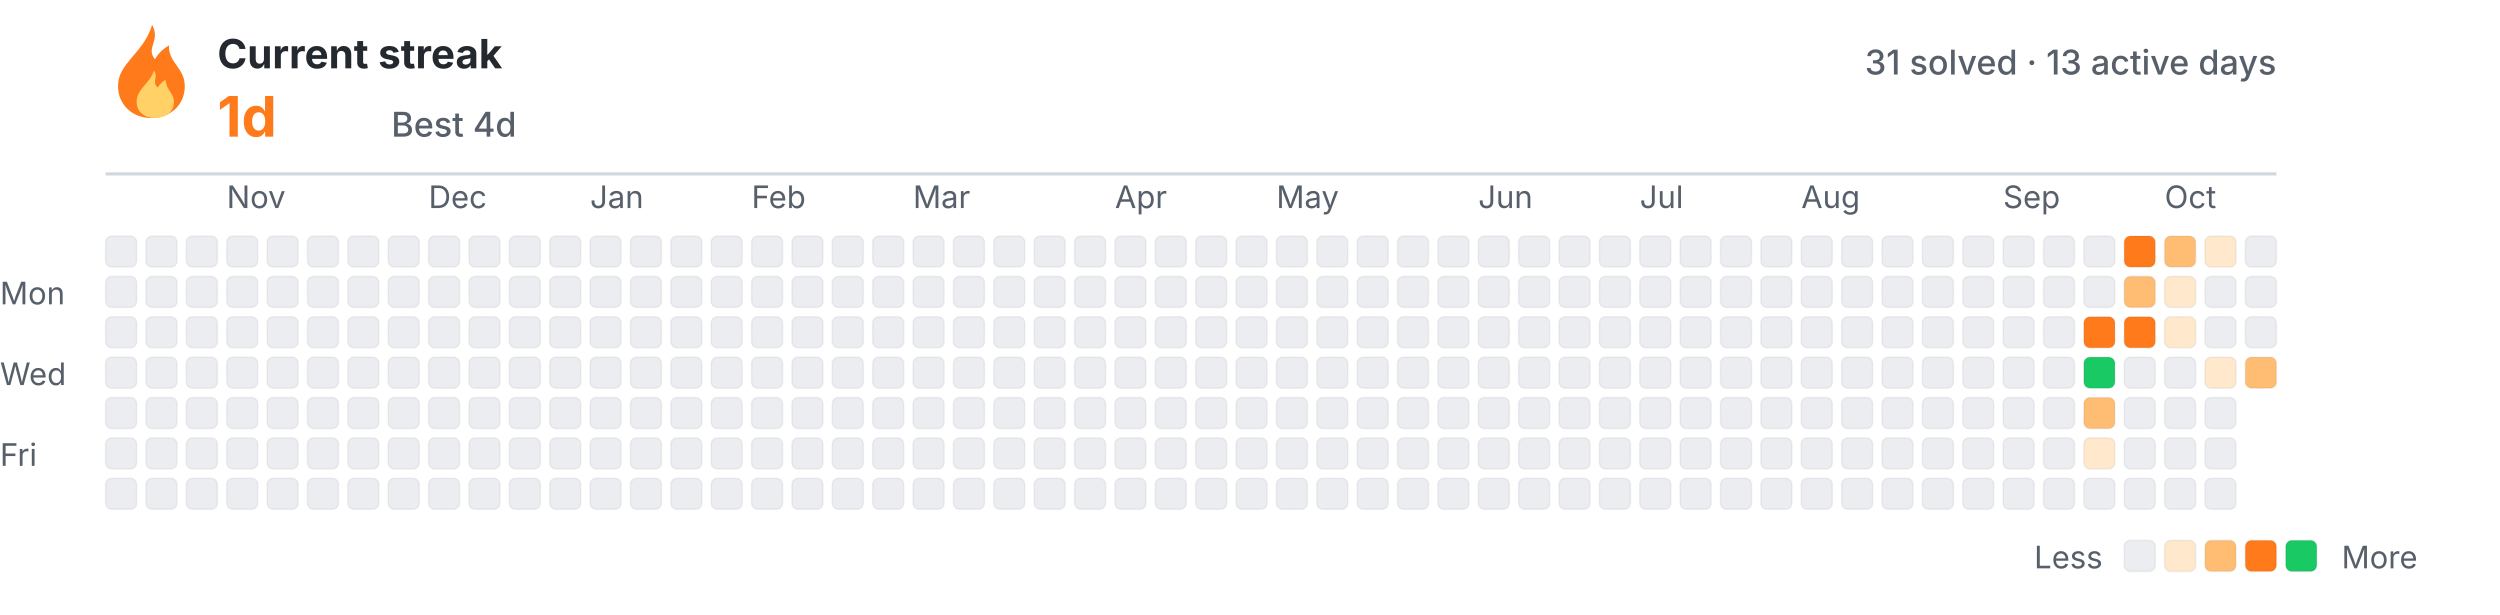
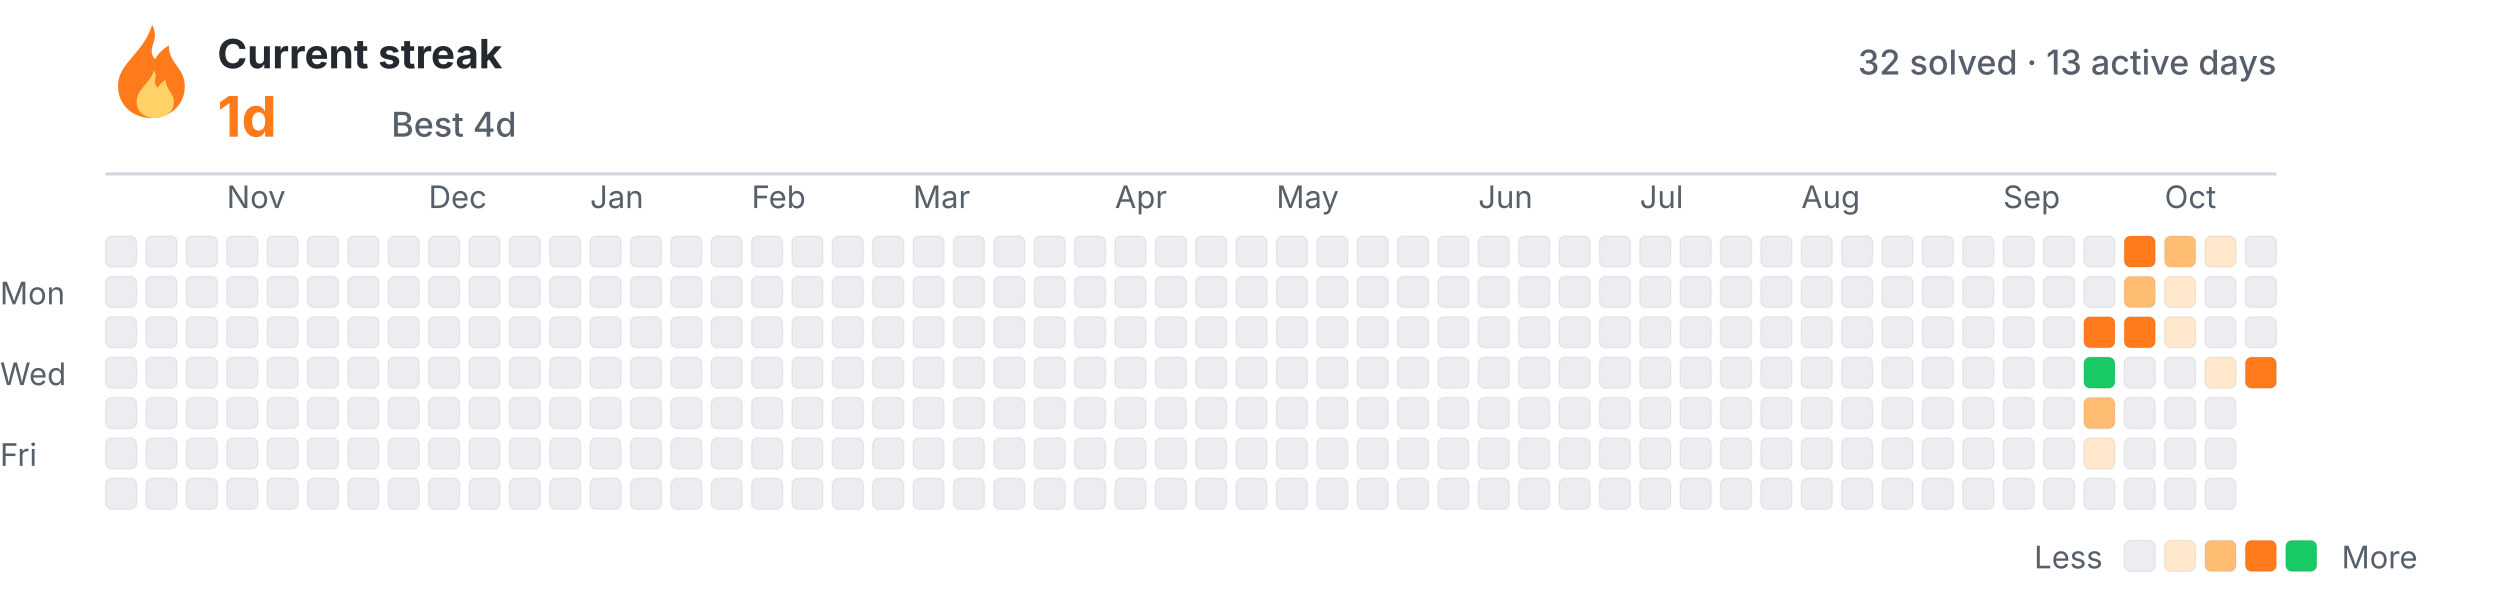
<svg xmlns="http://www.w3.org/2000/svg" width="805" height="198" viewBox="0 0 805 198" role="img" aria-labelledby="title desc">
  <style>
:root{color-scheme:light dark}
.label{font:10px -apple-system,BlinkMacSystemFont,"Segoe UI",sans-serif;fill:#57606a}
.metric{font:650 13px -apple-system,BlinkMacSystemFont,"Segoe UI",sans-serif;fill:#24292f}
.metric-strong{font:750 18px -apple-system,BlinkMacSystemFont,"Segoe UI",sans-serif;fill:#ff7a1a}
.metric-muted{font:550 11px -apple-system,BlinkMacSystemFont,"Segoe UI",sans-serif;fill:#57606a}
.flame{fill:#ff7a1a}
.spark{fill:#ffd166}
.rule{stroke:#d0d7de;stroke-width:1}
.cell{shape-rendering:geometricPrecision;stroke:rgba(27,31,36,.06);stroke-width:.5}
.level-0{fill:#ebedf0}.level-1{fill:#ffe8cc}.level-2{fill:#ffbd73}.level-3{fill:#ff7a1a}.level-4{fill:#18c964}
@media (prefers-color-scheme:dark){.label,.metric-muted{fill:#8b949e}.metric{fill:#f0f6fc}.rule{stroke:#30363d}.cell{stroke:rgba(240,246,252,.06)}.level-0{fill:#161b22}.level-1{fill:#3a2414}.level-2{fill:#7a3d12}.level-3{fill:#ff7a1a}.level-4{fill:#2fd46f}}
</style>
  <g transform="translate(34,8)">
    <path class="flame" d="M15 0c2.8 5.3-2.2 7.3.9 11.1 1.1-2 2.7-3.4 4.5-4.5-.2 5.8 5.1 7.1 5.1 13.2 0 6-4.7 10.2-10.8 10.2S4 25.7 4 19.7C4 12.2 12.1 9.4 15 0Z" />
    <path class="spark" d="M15.6 14.7c1.5 2.3-.9 3.6 1.2 5.5.6-1.1 1.5-1.9 2.5-2.5.3 3.5 2.7 4.2 2.7 7.1 0 3.4-2.8 5.2-6.1 5.2s-5.9-1.9-5.9-5.2c0-4.2 4.2-5.8 5.6-10.1Z" />
    <text x="36" y="14" class="metric">Current streak</text>
    <text x="36" y="36" class="metric-strong">1d</text>
    <text x="92" y="36" class="metric-muted">Best 4d</text>
  </g>
-   <text x="733" y="24" class="metric-muted" text-anchor="end">31 solved · 13 active days</text>
+   <text x="733" y="24" class="metric-muted" text-anchor="end">32 solved · 13 active days</text>
  <line x1="34" y1="56" x2="733" y2="56" class="rule" />
  <text x="73" y="67" class="label">Nov</text>
  <text x="138" y="67" class="label">Dec</text>
  <text x="190" y="67" class="label">Jan</text>
  <text x="242" y="67" class="label">Feb</text>
  <text x="294" y="67" class="label">Mar</text>
  <text x="359" y="67" class="label">Apr</text>
  <text x="411" y="67" class="label">May</text>
  <text x="476" y="67" class="label">Jun</text>
  <text x="528" y="67" class="label">Jul</text>
  <text x="580" y="67" class="label">Aug</text>
  <text x="645" y="67" class="label">Sep</text>
  <text x="697" y="67" class="label">Oct</text>
  <text x="0" y="98" class="label">Mon</text>
  <text x="0" y="124" class="label">Wed</text>
  <text x="0" y="150" class="label">Fri</text>
  <rect x="34" y="76" width="10" height="10" rx="2" class="cell level-0" />
  <rect x="34" y="89" width="10" height="10" rx="2" class="cell level-0" />
  <rect x="34" y="102" width="10" height="10" rx="2" class="cell level-0" />
  <rect x="34" y="115" width="10" height="10" rx="2" class="cell level-0" />
  <rect x="34" y="128" width="10" height="10" rx="2" class="cell level-0" />
  <rect x="34" y="141" width="10" height="10" rx="2" class="cell level-0" />
  <rect x="34" y="154" width="10" height="10" rx="2" class="cell level-0" />
  <rect x="47" y="76" width="10" height="10" rx="2" class="cell level-0" />
  <rect x="47" y="89" width="10" height="10" rx="2" class="cell level-0" />
  <rect x="47" y="102" width="10" height="10" rx="2" class="cell level-0" />
  <rect x="47" y="115" width="10" height="10" rx="2" class="cell level-0" />
  <rect x="47" y="128" width="10" height="10" rx="2" class="cell level-0" />
  <rect x="47" y="141" width="10" height="10" rx="2" class="cell level-0" />
  <rect x="47" y="154" width="10" height="10" rx="2" class="cell level-0" />
  <rect x="60" y="76" width="10" height="10" rx="2" class="cell level-0" />
  <rect x="60" y="89" width="10" height="10" rx="2" class="cell level-0" />
  <rect x="60" y="102" width="10" height="10" rx="2" class="cell level-0" />
  <rect x="60" y="115" width="10" height="10" rx="2" class="cell level-0" />
  <rect x="60" y="128" width="10" height="10" rx="2" class="cell level-0" />
  <rect x="60" y="141" width="10" height="10" rx="2" class="cell level-0" />
  <rect x="60" y="154" width="10" height="10" rx="2" class="cell level-0" />
  <rect x="73" y="76" width="10" height="10" rx="2" class="cell level-0" />
  <rect x="73" y="89" width="10" height="10" rx="2" class="cell level-0" />
  <rect x="73" y="102" width="10" height="10" rx="2" class="cell level-0" />
  <rect x="73" y="115" width="10" height="10" rx="2" class="cell level-0" />
  <rect x="73" y="128" width="10" height="10" rx="2" class="cell level-0" />
  <rect x="73" y="141" width="10" height="10" rx="2" class="cell level-0" />
  <rect x="73" y="154" width="10" height="10" rx="2" class="cell level-0" />
  <rect x="86" y="76" width="10" height="10" rx="2" class="cell level-0" />
  <rect x="86" y="89" width="10" height="10" rx="2" class="cell level-0" />
  <rect x="86" y="102" width="10" height="10" rx="2" class="cell level-0" />
  <rect x="86" y="115" width="10" height="10" rx="2" class="cell level-0" />
  <rect x="86" y="128" width="10" height="10" rx="2" class="cell level-0" />
  <rect x="86" y="141" width="10" height="10" rx="2" class="cell level-0" />
  <rect x="86" y="154" width="10" height="10" rx="2" class="cell level-0" />
  <rect x="99" y="76" width="10" height="10" rx="2" class="cell level-0" />
  <rect x="99" y="89" width="10" height="10" rx="2" class="cell level-0" />
  <rect x="99" y="102" width="10" height="10" rx="2" class="cell level-0" />
  <rect x="99" y="115" width="10" height="10" rx="2" class="cell level-0" />
  <rect x="99" y="128" width="10" height="10" rx="2" class="cell level-0" />
  <rect x="99" y="141" width="10" height="10" rx="2" class="cell level-0" />
  <rect x="99" y="154" width="10" height="10" rx="2" class="cell level-0" />
  <rect x="112" y="76" width="10" height="10" rx="2" class="cell level-0" />
  <rect x="112" y="89" width="10" height="10" rx="2" class="cell level-0" />
  <rect x="112" y="102" width="10" height="10" rx="2" class="cell level-0" />
  <rect x="112" y="115" width="10" height="10" rx="2" class="cell level-0" />
  <rect x="112" y="128" width="10" height="10" rx="2" class="cell level-0" />
  <rect x="112" y="141" width="10" height="10" rx="2" class="cell level-0" />
  <rect x="112" y="154" width="10" height="10" rx="2" class="cell level-0" />
  <rect x="125" y="76" width="10" height="10" rx="2" class="cell level-0" />
  <rect x="125" y="89" width="10" height="10" rx="2" class="cell level-0" />
  <rect x="125" y="102" width="10" height="10" rx="2" class="cell level-0" />
  <rect x="125" y="115" width="10" height="10" rx="2" class="cell level-0" />
  <rect x="125" y="128" width="10" height="10" rx="2" class="cell level-0" />
  <rect x="125" y="141" width="10" height="10" rx="2" class="cell level-0" />
  <rect x="125" y="154" width="10" height="10" rx="2" class="cell level-0" />
  <rect x="138" y="76" width="10" height="10" rx="2" class="cell level-0" />
  <rect x="138" y="89" width="10" height="10" rx="2" class="cell level-0" />
  <rect x="138" y="102" width="10" height="10" rx="2" class="cell level-0" />
  <rect x="138" y="115" width="10" height="10" rx="2" class="cell level-0" />
  <rect x="138" y="128" width="10" height="10" rx="2" class="cell level-0" />
  <rect x="138" y="141" width="10" height="10" rx="2" class="cell level-0" />
  <rect x="138" y="154" width="10" height="10" rx="2" class="cell level-0" />
  <rect x="151" y="76" width="10" height="10" rx="2" class="cell level-0" />
  <rect x="151" y="89" width="10" height="10" rx="2" class="cell level-0" />
  <rect x="151" y="102" width="10" height="10" rx="2" class="cell level-0" />
  <rect x="151" y="115" width="10" height="10" rx="2" class="cell level-0" />
  <rect x="151" y="128" width="10" height="10" rx="2" class="cell level-0" />
  <rect x="151" y="141" width="10" height="10" rx="2" class="cell level-0" />
  <rect x="151" y="154" width="10" height="10" rx="2" class="cell level-0" />
  <rect x="164" y="76" width="10" height="10" rx="2" class="cell level-0" />
  <rect x="164" y="89" width="10" height="10" rx="2" class="cell level-0" />
  <rect x="164" y="102" width="10" height="10" rx="2" class="cell level-0" />
  <rect x="164" y="115" width="10" height="10" rx="2" class="cell level-0" />
  <rect x="164" y="128" width="10" height="10" rx="2" class="cell level-0" />
  <rect x="164" y="141" width="10" height="10" rx="2" class="cell level-0" />
  <rect x="164" y="154" width="10" height="10" rx="2" class="cell level-0" />
  <rect x="177" y="76" width="10" height="10" rx="2" class="cell level-0" />
  <rect x="177" y="89" width="10" height="10" rx="2" class="cell level-0" />
  <rect x="177" y="102" width="10" height="10" rx="2" class="cell level-0" />
  <rect x="177" y="115" width="10" height="10" rx="2" class="cell level-0" />
  <rect x="177" y="128" width="10" height="10" rx="2" class="cell level-0" />
  <rect x="177" y="141" width="10" height="10" rx="2" class="cell level-0" />
  <rect x="177" y="154" width="10" height="10" rx="2" class="cell level-0" />
  <rect x="190" y="76" width="10" height="10" rx="2" class="cell level-0" />
  <rect x="190" y="89" width="10" height="10" rx="2" class="cell level-0" />
  <rect x="190" y="102" width="10" height="10" rx="2" class="cell level-0" />
  <rect x="190" y="115" width="10" height="10" rx="2" class="cell level-0" />
  <rect x="190" y="128" width="10" height="10" rx="2" class="cell level-0" />
  <rect x="190" y="141" width="10" height="10" rx="2" class="cell level-0" />
  <rect x="190" y="154" width="10" height="10" rx="2" class="cell level-0" />
  <rect x="203" y="76" width="10" height="10" rx="2" class="cell level-0" />
  <rect x="203" y="89" width="10" height="10" rx="2" class="cell level-0" />
  <rect x="203" y="102" width="10" height="10" rx="2" class="cell level-0" />
  <rect x="203" y="115" width="10" height="10" rx="2" class="cell level-0" />
  <rect x="203" y="128" width="10" height="10" rx="2" class="cell level-0" />
  <rect x="203" y="141" width="10" height="10" rx="2" class="cell level-0" />
  <rect x="203" y="154" width="10" height="10" rx="2" class="cell level-0" />
  <rect x="216" y="76" width="10" height="10" rx="2" class="cell level-0" />
  <rect x="216" y="89" width="10" height="10" rx="2" class="cell level-0" />
  <rect x="216" y="102" width="10" height="10" rx="2" class="cell level-0" />
  <rect x="216" y="115" width="10" height="10" rx="2" class="cell level-0" />
  <rect x="216" y="128" width="10" height="10" rx="2" class="cell level-0" />
  <rect x="216" y="141" width="10" height="10" rx="2" class="cell level-0" />
  <rect x="216" y="154" width="10" height="10" rx="2" class="cell level-0" />
  <rect x="229" y="76" width="10" height="10" rx="2" class="cell level-0" />
  <rect x="229" y="89" width="10" height="10" rx="2" class="cell level-0" />
  <rect x="229" y="102" width="10" height="10" rx="2" class="cell level-0" />
  <rect x="229" y="115" width="10" height="10" rx="2" class="cell level-0" />
  <rect x="229" y="128" width="10" height="10" rx="2" class="cell level-0" />
  <rect x="229" y="141" width="10" height="10" rx="2" class="cell level-0" />
  <rect x="229" y="154" width="10" height="10" rx="2" class="cell level-0" />
  <rect x="242" y="76" width="10" height="10" rx="2" class="cell level-0" />
  <rect x="242" y="89" width="10" height="10" rx="2" class="cell level-0" />
  <rect x="242" y="102" width="10" height="10" rx="2" class="cell level-0" />
  <rect x="242" y="115" width="10" height="10" rx="2" class="cell level-0" />
  <rect x="242" y="128" width="10" height="10" rx="2" class="cell level-0" />
  <rect x="242" y="141" width="10" height="10" rx="2" class="cell level-0" />
  <rect x="242" y="154" width="10" height="10" rx="2" class="cell level-0" />
  <rect x="255" y="76" width="10" height="10" rx="2" class="cell level-0" />
  <rect x="255" y="89" width="10" height="10" rx="2" class="cell level-0" />
  <rect x="255" y="102" width="10" height="10" rx="2" class="cell level-0" />
  <rect x="255" y="115" width="10" height="10" rx="2" class="cell level-0" />
  <rect x="255" y="128" width="10" height="10" rx="2" class="cell level-0" />
  <rect x="255" y="141" width="10" height="10" rx="2" class="cell level-0" />
  <rect x="255" y="154" width="10" height="10" rx="2" class="cell level-0" />
  <rect x="268" y="76" width="10" height="10" rx="2" class="cell level-0" />
  <rect x="268" y="89" width="10" height="10" rx="2" class="cell level-0" />
  <rect x="268" y="102" width="10" height="10" rx="2" class="cell level-0" />
  <rect x="268" y="115" width="10" height="10" rx="2" class="cell level-0" />
  <rect x="268" y="128" width="10" height="10" rx="2" class="cell level-0" />
  <rect x="268" y="141" width="10" height="10" rx="2" class="cell level-0" />
  <rect x="268" y="154" width="10" height="10" rx="2" class="cell level-0" />
  <rect x="281" y="76" width="10" height="10" rx="2" class="cell level-0" />
  <rect x="281" y="89" width="10" height="10" rx="2" class="cell level-0" />
  <rect x="281" y="102" width="10" height="10" rx="2" class="cell level-0" />
  <rect x="281" y="115" width="10" height="10" rx="2" class="cell level-0" />
  <rect x="281" y="128" width="10" height="10" rx="2" class="cell level-0" />
  <rect x="281" y="141" width="10" height="10" rx="2" class="cell level-0" />
  <rect x="281" y="154" width="10" height="10" rx="2" class="cell level-0" />
  <rect x="294" y="76" width="10" height="10" rx="2" class="cell level-0" />
  <rect x="294" y="89" width="10" height="10" rx="2" class="cell level-0" />
  <rect x="294" y="102" width="10" height="10" rx="2" class="cell level-0" />
  <rect x="294" y="115" width="10" height="10" rx="2" class="cell level-0" />
  <rect x="294" y="128" width="10" height="10" rx="2" class="cell level-0" />
  <rect x="294" y="141" width="10" height="10" rx="2" class="cell level-0" />
  <rect x="294" y="154" width="10" height="10" rx="2" class="cell level-0" />
  <rect x="307" y="76" width="10" height="10" rx="2" class="cell level-0" />
  <rect x="307" y="89" width="10" height="10" rx="2" class="cell level-0" />
  <rect x="307" y="102" width="10" height="10" rx="2" class="cell level-0" />
  <rect x="307" y="115" width="10" height="10" rx="2" class="cell level-0" />
  <rect x="307" y="128" width="10" height="10" rx="2" class="cell level-0" />
  <rect x="307" y="141" width="10" height="10" rx="2" class="cell level-0" />
  <rect x="307" y="154" width="10" height="10" rx="2" class="cell level-0" />
  <rect x="320" y="76" width="10" height="10" rx="2" class="cell level-0" />
  <rect x="320" y="89" width="10" height="10" rx="2" class="cell level-0" />
  <rect x="320" y="102" width="10" height="10" rx="2" class="cell level-0" />
  <rect x="320" y="115" width="10" height="10" rx="2" class="cell level-0" />
  <rect x="320" y="128" width="10" height="10" rx="2" class="cell level-0" />
  <rect x="320" y="141" width="10" height="10" rx="2" class="cell level-0" />
  <rect x="320" y="154" width="10" height="10" rx="2" class="cell level-0" />
  <rect x="333" y="76" width="10" height="10" rx="2" class="cell level-0" />
  <rect x="333" y="89" width="10" height="10" rx="2" class="cell level-0" />
  <rect x="333" y="102" width="10" height="10" rx="2" class="cell level-0" />
  <rect x="333" y="115" width="10" height="10" rx="2" class="cell level-0" />
  <rect x="333" y="128" width="10" height="10" rx="2" class="cell level-0" />
  <rect x="333" y="141" width="10" height="10" rx="2" class="cell level-0" />
  <rect x="333" y="154" width="10" height="10" rx="2" class="cell level-0" />
  <rect x="346" y="76" width="10" height="10" rx="2" class="cell level-0" />
  <rect x="346" y="89" width="10" height="10" rx="2" class="cell level-0" />
  <rect x="346" y="102" width="10" height="10" rx="2" class="cell level-0" />
  <rect x="346" y="115" width="10" height="10" rx="2" class="cell level-0" />
  <rect x="346" y="128" width="10" height="10" rx="2" class="cell level-0" />
  <rect x="346" y="141" width="10" height="10" rx="2" class="cell level-0" />
  <rect x="346" y="154" width="10" height="10" rx="2" class="cell level-0" />
  <rect x="359" y="76" width="10" height="10" rx="2" class="cell level-0" />
  <rect x="359" y="89" width="10" height="10" rx="2" class="cell level-0" />
  <rect x="359" y="102" width="10" height="10" rx="2" class="cell level-0" />
  <rect x="359" y="115" width="10" height="10" rx="2" class="cell level-0" />
  <rect x="359" y="128" width="10" height="10" rx="2" class="cell level-0" />
  <rect x="359" y="141" width="10" height="10" rx="2" class="cell level-0" />
  <rect x="359" y="154" width="10" height="10" rx="2" class="cell level-0" />
  <rect x="372" y="76" width="10" height="10" rx="2" class="cell level-0" />
  <rect x="372" y="89" width="10" height="10" rx="2" class="cell level-0" />
  <rect x="372" y="102" width="10" height="10" rx="2" class="cell level-0" />
  <rect x="372" y="115" width="10" height="10" rx="2" class="cell level-0" />
  <rect x="372" y="128" width="10" height="10" rx="2" class="cell level-0" />
  <rect x="372" y="141" width="10" height="10" rx="2" class="cell level-0" />
  <rect x="372" y="154" width="10" height="10" rx="2" class="cell level-0" />
  <rect x="385" y="76" width="10" height="10" rx="2" class="cell level-0" />
  <rect x="385" y="89" width="10" height="10" rx="2" class="cell level-0" />
  <rect x="385" y="102" width="10" height="10" rx="2" class="cell level-0" />
  <rect x="385" y="115" width="10" height="10" rx="2" class="cell level-0" />
  <rect x="385" y="128" width="10" height="10" rx="2" class="cell level-0" />
  <rect x="385" y="141" width="10" height="10" rx="2" class="cell level-0" />
  <rect x="385" y="154" width="10" height="10" rx="2" class="cell level-0" />
  <rect x="398" y="76" width="10" height="10" rx="2" class="cell level-0" />
  <rect x="398" y="89" width="10" height="10" rx="2" class="cell level-0" />
  <rect x="398" y="102" width="10" height="10" rx="2" class="cell level-0" />
  <rect x="398" y="115" width="10" height="10" rx="2" class="cell level-0" />
  <rect x="398" y="128" width="10" height="10" rx="2" class="cell level-0" />
  <rect x="398" y="141" width="10" height="10" rx="2" class="cell level-0" />
  <rect x="398" y="154" width="10" height="10" rx="2" class="cell level-0" />
  <rect x="411" y="76" width="10" height="10" rx="2" class="cell level-0" />
  <rect x="411" y="89" width="10" height="10" rx="2" class="cell level-0" />
  <rect x="411" y="102" width="10" height="10" rx="2" class="cell level-0" />
  <rect x="411" y="115" width="10" height="10" rx="2" class="cell level-0" />
  <rect x="411" y="128" width="10" height="10" rx="2" class="cell level-0" />
  <rect x="411" y="141" width="10" height="10" rx="2" class="cell level-0" />
  <rect x="411" y="154" width="10" height="10" rx="2" class="cell level-0" />
  <rect x="424" y="76" width="10" height="10" rx="2" class="cell level-0" />
  <rect x="424" y="89" width="10" height="10" rx="2" class="cell level-0" />
  <rect x="424" y="102" width="10" height="10" rx="2" class="cell level-0" />
  <rect x="424" y="115" width="10" height="10" rx="2" class="cell level-0" />
  <rect x="424" y="128" width="10" height="10" rx="2" class="cell level-0" />
  <rect x="424" y="141" width="10" height="10" rx="2" class="cell level-0" />
  <rect x="424" y="154" width="10" height="10" rx="2" class="cell level-0" />
  <rect x="437" y="76" width="10" height="10" rx="2" class="cell level-0" />
  <rect x="437" y="89" width="10" height="10" rx="2" class="cell level-0" />
  <rect x="437" y="102" width="10" height="10" rx="2" class="cell level-0" />
  <rect x="437" y="115" width="10" height="10" rx="2" class="cell level-0" />
  <rect x="437" y="128" width="10" height="10" rx="2" class="cell level-0" />
  <rect x="437" y="141" width="10" height="10" rx="2" class="cell level-0" />
  <rect x="437" y="154" width="10" height="10" rx="2" class="cell level-0" />
  <rect x="450" y="76" width="10" height="10" rx="2" class="cell level-0" />
  <rect x="450" y="89" width="10" height="10" rx="2" class="cell level-0" />
  <rect x="450" y="102" width="10" height="10" rx="2" class="cell level-0" />
  <rect x="450" y="115" width="10" height="10" rx="2" class="cell level-0" />
  <rect x="450" y="128" width="10" height="10" rx="2" class="cell level-0" />
  <rect x="450" y="141" width="10" height="10" rx="2" class="cell level-0" />
  <rect x="450" y="154" width="10" height="10" rx="2" class="cell level-0" />
  <rect x="463" y="76" width="10" height="10" rx="2" class="cell level-0" />
  <rect x="463" y="89" width="10" height="10" rx="2" class="cell level-0" />
  <rect x="463" y="102" width="10" height="10" rx="2" class="cell level-0" />
  <rect x="463" y="115" width="10" height="10" rx="2" class="cell level-0" />
  <rect x="463" y="128" width="10" height="10" rx="2" class="cell level-0" />
  <rect x="463" y="141" width="10" height="10" rx="2" class="cell level-0" />
  <rect x="463" y="154" width="10" height="10" rx="2" class="cell level-0" />
  <rect x="476" y="76" width="10" height="10" rx="2" class="cell level-0" />
  <rect x="476" y="89" width="10" height="10" rx="2" class="cell level-0" />
  <rect x="476" y="102" width="10" height="10" rx="2" class="cell level-0" />
  <rect x="476" y="115" width="10" height="10" rx="2" class="cell level-0" />
  <rect x="476" y="128" width="10" height="10" rx="2" class="cell level-0" />
  <rect x="476" y="141" width="10" height="10" rx="2" class="cell level-0" />
  <rect x="476" y="154" width="10" height="10" rx="2" class="cell level-0" />
  <rect x="489" y="76" width="10" height="10" rx="2" class="cell level-0" />
  <rect x="489" y="89" width="10" height="10" rx="2" class="cell level-0" />
  <rect x="489" y="102" width="10" height="10" rx="2" class="cell level-0" />
  <rect x="489" y="115" width="10" height="10" rx="2" class="cell level-0" />
  <rect x="489" y="128" width="10" height="10" rx="2" class="cell level-0" />
  <rect x="489" y="141" width="10" height="10" rx="2" class="cell level-0" />
  <rect x="489" y="154" width="10" height="10" rx="2" class="cell level-0" />
  <rect x="502" y="76" width="10" height="10" rx="2" class="cell level-0" />
  <rect x="502" y="89" width="10" height="10" rx="2" class="cell level-0" />
  <rect x="502" y="102" width="10" height="10" rx="2" class="cell level-0" />
  <rect x="502" y="115" width="10" height="10" rx="2" class="cell level-0" />
  <rect x="502" y="128" width="10" height="10" rx="2" class="cell level-0" />
  <rect x="502" y="141" width="10" height="10" rx="2" class="cell level-0" />
  <rect x="502" y="154" width="10" height="10" rx="2" class="cell level-0" />
  <rect x="515" y="76" width="10" height="10" rx="2" class="cell level-0" />
  <rect x="515" y="89" width="10" height="10" rx="2" class="cell level-0" />
  <rect x="515" y="102" width="10" height="10" rx="2" class="cell level-0" />
  <rect x="515" y="115" width="10" height="10" rx="2" class="cell level-0" />
  <rect x="515" y="128" width="10" height="10" rx="2" class="cell level-0" />
  <rect x="515" y="141" width="10" height="10" rx="2" class="cell level-0" />
  <rect x="515" y="154" width="10" height="10" rx="2" class="cell level-0" />
  <rect x="528" y="76" width="10" height="10" rx="2" class="cell level-0" />
  <rect x="528" y="89" width="10" height="10" rx="2" class="cell level-0" />
  <rect x="528" y="102" width="10" height="10" rx="2" class="cell level-0" />
  <rect x="528" y="115" width="10" height="10" rx="2" class="cell level-0" />
  <rect x="528" y="128" width="10" height="10" rx="2" class="cell level-0" />
  <rect x="528" y="141" width="10" height="10" rx="2" class="cell level-0" />
  <rect x="528" y="154" width="10" height="10" rx="2" class="cell level-0" />
  <rect x="541" y="76" width="10" height="10" rx="2" class="cell level-0" />
  <rect x="541" y="89" width="10" height="10" rx="2" class="cell level-0" />
  <rect x="541" y="102" width="10" height="10" rx="2" class="cell level-0" />
  <rect x="541" y="115" width="10" height="10" rx="2" class="cell level-0" />
  <rect x="541" y="128" width="10" height="10" rx="2" class="cell level-0" />
  <rect x="541" y="141" width="10" height="10" rx="2" class="cell level-0" />
  <rect x="541" y="154" width="10" height="10" rx="2" class="cell level-0" />
  <rect x="554" y="76" width="10" height="10" rx="2" class="cell level-0" />
  <rect x="554" y="89" width="10" height="10" rx="2" class="cell level-0" />
  <rect x="554" y="102" width="10" height="10" rx="2" class="cell level-0" />
  <rect x="554" y="115" width="10" height="10" rx="2" class="cell level-0" />
  <rect x="554" y="128" width="10" height="10" rx="2" class="cell level-0" />
  <rect x="554" y="141" width="10" height="10" rx="2" class="cell level-0" />
  <rect x="554" y="154" width="10" height="10" rx="2" class="cell level-0" />
  <rect x="567" y="76" width="10" height="10" rx="2" class="cell level-0" />
  <rect x="567" y="89" width="10" height="10" rx="2" class="cell level-0" />
  <rect x="567" y="102" width="10" height="10" rx="2" class="cell level-0" />
  <rect x="567" y="115" width="10" height="10" rx="2" class="cell level-0" />
  <rect x="567" y="128" width="10" height="10" rx="2" class="cell level-0" />
  <rect x="567" y="141" width="10" height="10" rx="2" class="cell level-0" />
  <rect x="567" y="154" width="10" height="10" rx="2" class="cell level-0" />
  <rect x="580" y="76" width="10" height="10" rx="2" class="cell level-0" />
  <rect x="580" y="89" width="10" height="10" rx="2" class="cell level-0" />
  <rect x="580" y="102" width="10" height="10" rx="2" class="cell level-0" />
  <rect x="580" y="115" width="10" height="10" rx="2" class="cell level-0" />
  <rect x="580" y="128" width="10" height="10" rx="2" class="cell level-0" />
  <rect x="580" y="141" width="10" height="10" rx="2" class="cell level-0" />
  <rect x="580" y="154" width="10" height="10" rx="2" class="cell level-0" />
  <rect x="593" y="76" width="10" height="10" rx="2" class="cell level-0" />
  <rect x="593" y="89" width="10" height="10" rx="2" class="cell level-0" />
  <rect x="593" y="102" width="10" height="10" rx="2" class="cell level-0" />
  <rect x="593" y="115" width="10" height="10" rx="2" class="cell level-0" />
  <rect x="593" y="128" width="10" height="10" rx="2" class="cell level-0" />
  <rect x="593" y="141" width="10" height="10" rx="2" class="cell level-0" />
  <rect x="593" y="154" width="10" height="10" rx="2" class="cell level-0" />
  <rect x="606" y="76" width="10" height="10" rx="2" class="cell level-0" />
  <rect x="606" y="89" width="10" height="10" rx="2" class="cell level-0" />
  <rect x="606" y="102" width="10" height="10" rx="2" class="cell level-0" />
  <rect x="606" y="115" width="10" height="10" rx="2" class="cell level-0" />
  <rect x="606" y="128" width="10" height="10" rx="2" class="cell level-0" />
  <rect x="606" y="141" width="10" height="10" rx="2" class="cell level-0" />
  <rect x="606" y="154" width="10" height="10" rx="2" class="cell level-0" />
  <rect x="619" y="76" width="10" height="10" rx="2" class="cell level-0" />
  <rect x="619" y="89" width="10" height="10" rx="2" class="cell level-0" />
  <rect x="619" y="102" width="10" height="10" rx="2" class="cell level-0" />
  <rect x="619" y="115" width="10" height="10" rx="2" class="cell level-0" />
  <rect x="619" y="128" width="10" height="10" rx="2" class="cell level-0" />
  <rect x="619" y="141" width="10" height="10" rx="2" class="cell level-0" />
  <rect x="619" y="154" width="10" height="10" rx="2" class="cell level-0" />
  <rect x="632" y="76" width="10" height="10" rx="2" class="cell level-0" />
  <rect x="632" y="89" width="10" height="10" rx="2" class="cell level-0" />
  <rect x="632" y="102" width="10" height="10" rx="2" class="cell level-0" />
  <rect x="632" y="115" width="10" height="10" rx="2" class="cell level-0" />
  <rect x="632" y="128" width="10" height="10" rx="2" class="cell level-0" />
  <rect x="632" y="141" width="10" height="10" rx="2" class="cell level-0" />
  <rect x="632" y="154" width="10" height="10" rx="2" class="cell level-0" />
  <rect x="645" y="76" width="10" height="10" rx="2" class="cell level-0" />
  <rect x="645" y="89" width="10" height="10" rx="2" class="cell level-0" />
  <rect x="645" y="102" width="10" height="10" rx="2" class="cell level-0" />
  <rect x="645" y="115" width="10" height="10" rx="2" class="cell level-0" />
  <rect x="645" y="128" width="10" height="10" rx="2" class="cell level-0" />
  <rect x="645" y="141" width="10" height="10" rx="2" class="cell level-0" />
  <rect x="645" y="154" width="10" height="10" rx="2" class="cell level-0" />
  <rect x="658" y="76" width="10" height="10" rx="2" class="cell level-0" />
  <rect x="658" y="89" width="10" height="10" rx="2" class="cell level-0" />
  <rect x="658" y="102" width="10" height="10" rx="2" class="cell level-0" />
  <rect x="658" y="115" width="10" height="10" rx="2" class="cell level-0" />
  <rect x="658" y="128" width="10" height="10" rx="2" class="cell level-0" />
  <rect x="658" y="141" width="10" height="10" rx="2" class="cell level-0" />
  <rect x="658" y="154" width="10" height="10" rx="2" class="cell level-0" />
  <rect x="671" y="76" width="10" height="10" rx="2" class="cell level-0" />
  <rect x="671" y="89" width="10" height="10" rx="2" class="cell level-0" />
  <rect x="671" y="102" width="10" height="10" rx="2" class="cell level-3" />
  <rect x="671" y="115" width="10" height="10" rx="2" class="cell level-4" />
  <rect x="671" y="128" width="10" height="10" rx="2" class="cell level-2" />
  <rect x="671" y="141" width="10" height="10" rx="2" class="cell level-1" />
  <rect x="671" y="154" width="10" height="10" rx="2" class="cell level-0" />
  <rect x="684" y="76" width="10" height="10" rx="2" class="cell level-3" />
  <rect x="684" y="89" width="10" height="10" rx="2" class="cell level-2" />
  <rect x="684" y="102" width="10" height="10" rx="2" class="cell level-3" />
  <rect x="684" y="115" width="10" height="10" rx="2" class="cell level-0" />
  <rect x="684" y="128" width="10" height="10" rx="2" class="cell level-0" />
  <rect x="684" y="141" width="10" height="10" rx="2" class="cell level-0" />
  <rect x="684" y="154" width="10" height="10" rx="2" class="cell level-0" />
  <rect x="697" y="76" width="10" height="10" rx="2" class="cell level-2" />
  <rect x="697" y="89" width="10" height="10" rx="2" class="cell level-1" />
  <rect x="697" y="102" width="10" height="10" rx="2" class="cell level-1" />
  <rect x="697" y="115" width="10" height="10" rx="2" class="cell level-0" />
  <rect x="697" y="128" width="10" height="10" rx="2" class="cell level-0" />
  <rect x="697" y="141" width="10" height="10" rx="2" class="cell level-0" />
  <rect x="697" y="154" width="10" height="10" rx="2" class="cell level-0" />
  <rect x="710" y="76" width="10" height="10" rx="2" class="cell level-1" />
  <rect x="710" y="89" width="10" height="10" rx="2" class="cell level-0" />
  <rect x="710" y="102" width="10" height="10" rx="2" class="cell level-0" />
  <rect x="710" y="115" width="10" height="10" rx="2" class="cell level-1" />
  <rect x="710" y="128" width="10" height="10" rx="2" class="cell level-0" />
  <rect x="710" y="141" width="10" height="10" rx="2" class="cell level-0" />
  <rect x="710" y="154" width="10" height="10" rx="2" class="cell level-0" />
  <rect x="723" y="76" width="10" height="10" rx="2" class="cell level-0" />
  <rect x="723" y="89" width="10" height="10" rx="2" class="cell level-0" />
  <rect x="723" y="102" width="10" height="10" rx="2" class="cell level-0" />
-   <rect x="723" y="115" width="10" height="10" rx="2" class="cell level-2" />
+   <rect x="723" y="115" width="10" height="10" rx="2" class="cell level-3" />
  <text x="655" y="183" class="label">Less</text>
  <rect x="684" y="174" width="10" height="10" rx="2" class="cell level-0" />
  <rect x="697" y="174" width="10" height="10" rx="2" class="cell level-1" />
  <rect x="710" y="174" width="10" height="10" rx="2" class="cell level-2" />
  <rect x="723" y="174" width="10" height="10" rx="2" class="cell level-3" />
  <rect x="736" y="174" width="10" height="10" rx="2" class="cell level-4" />
  <text x="754" y="183" class="label">More</text>
</svg>
